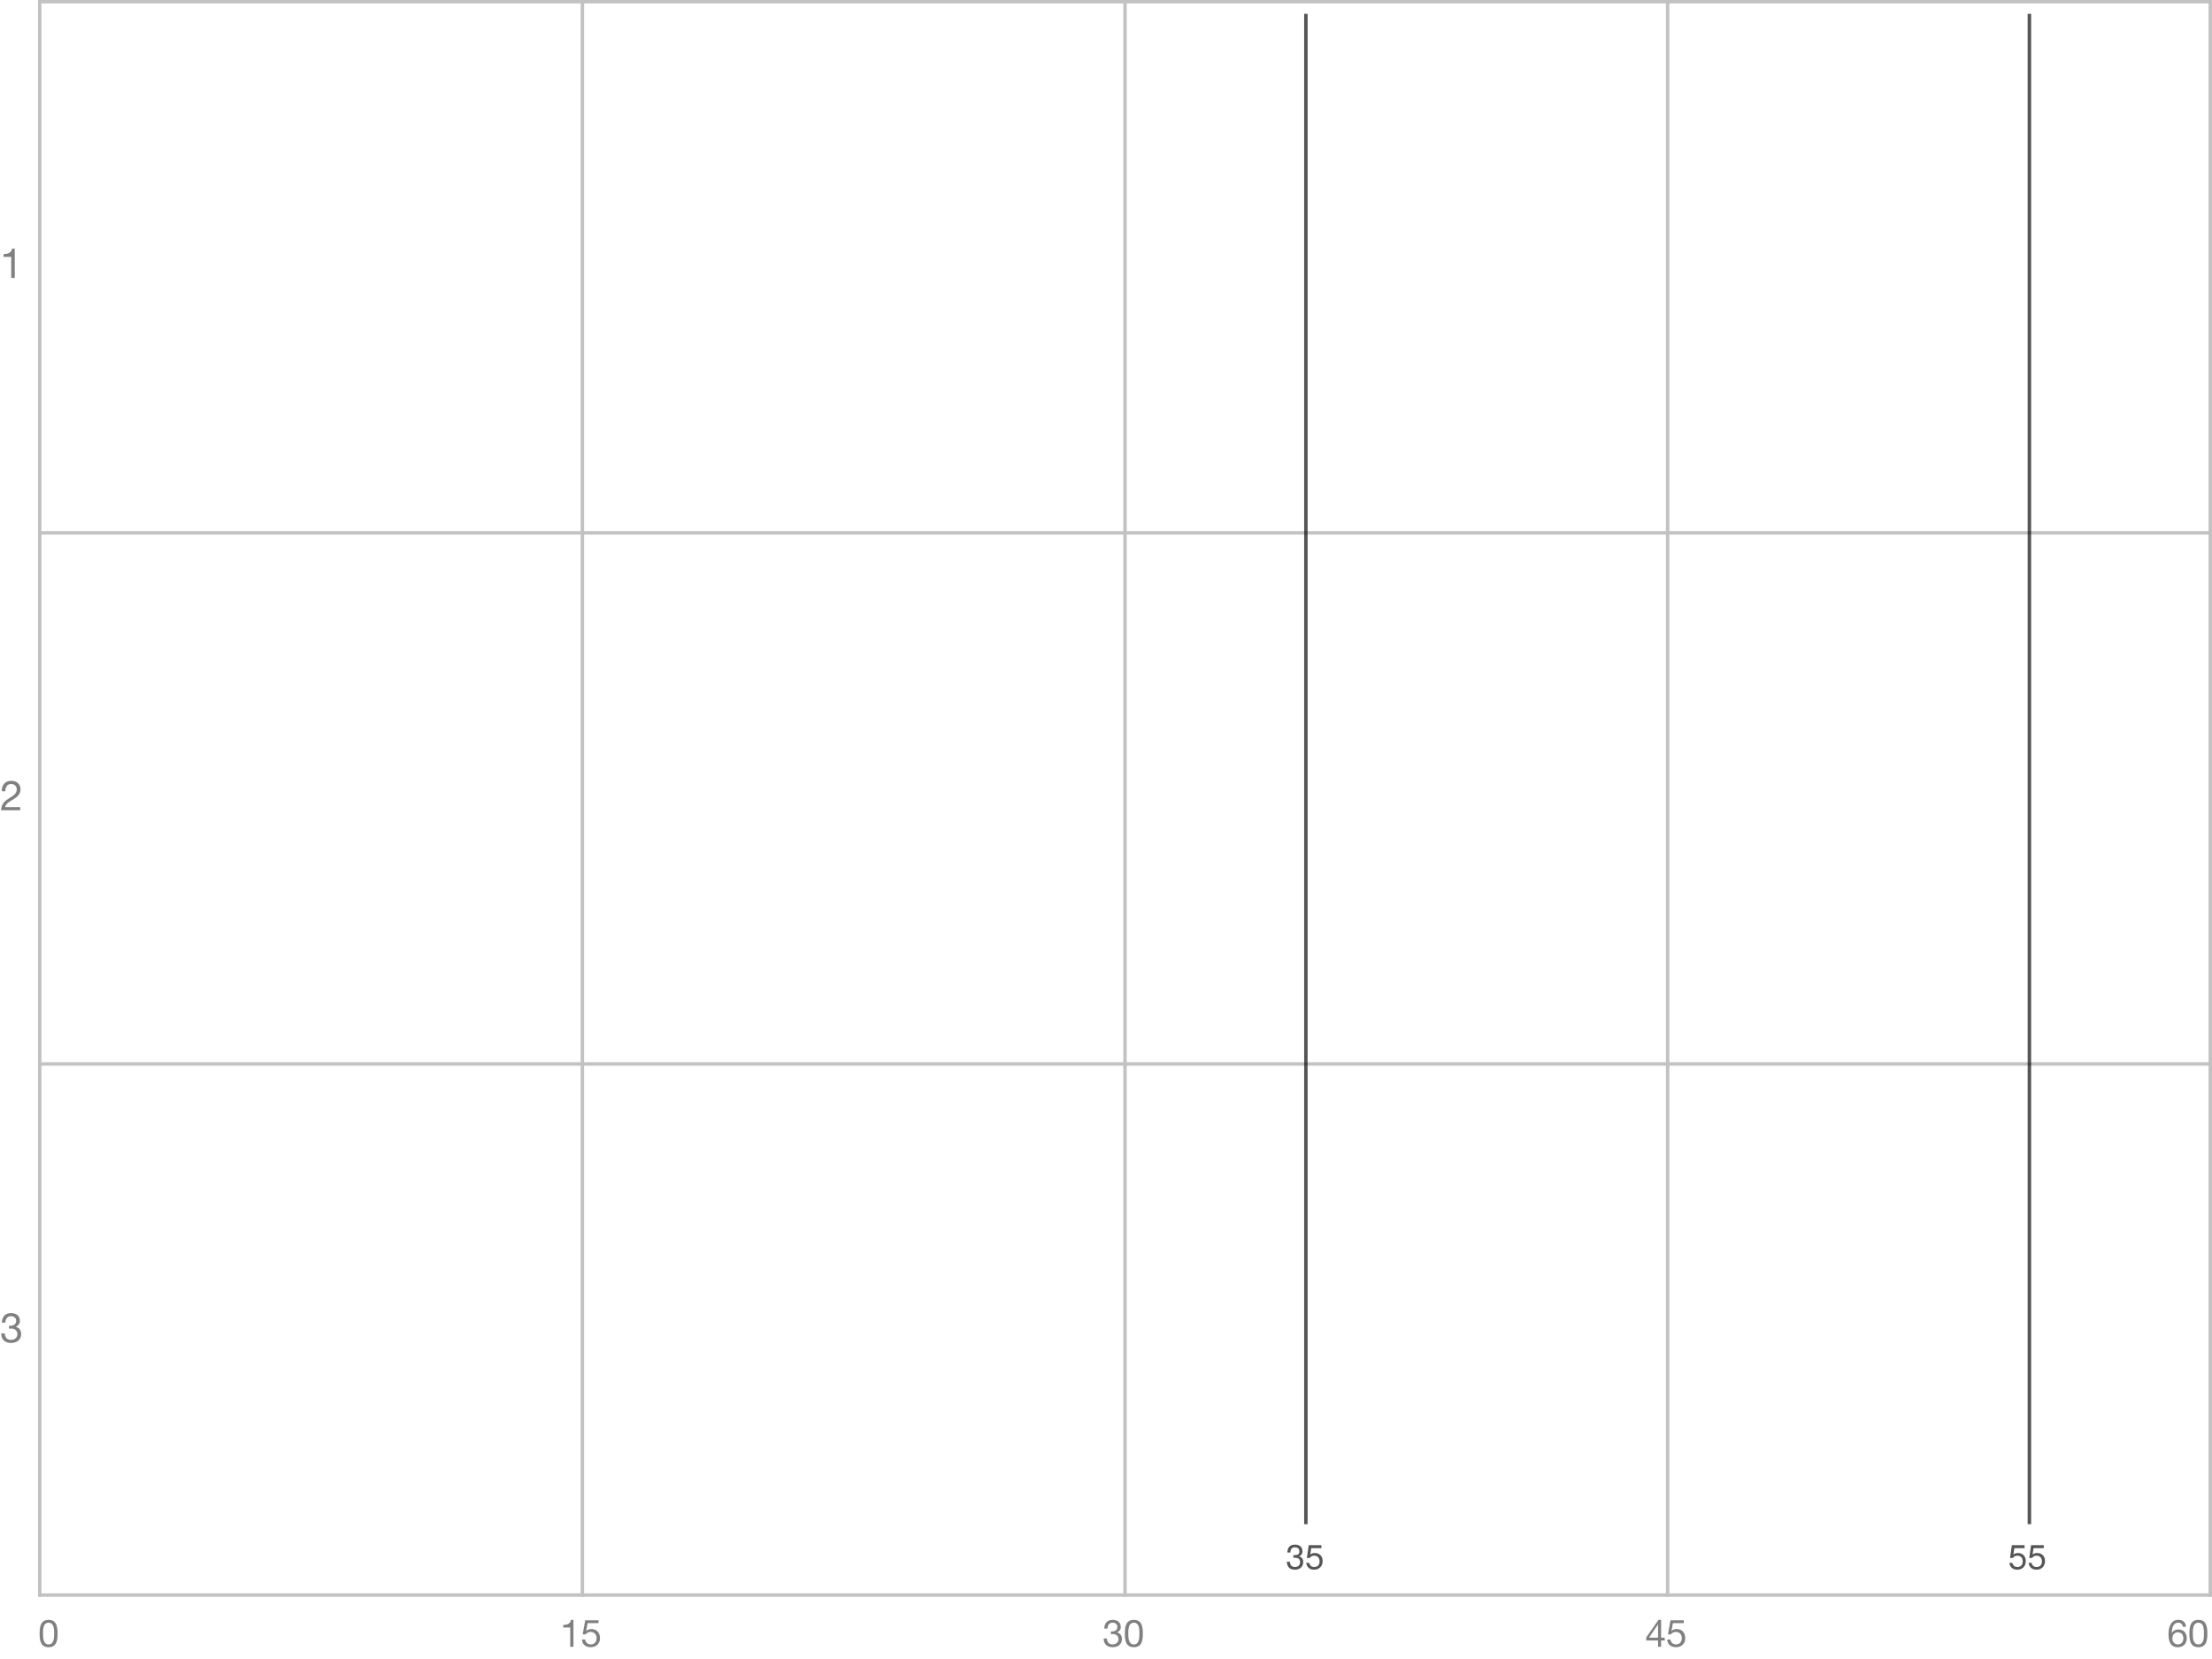
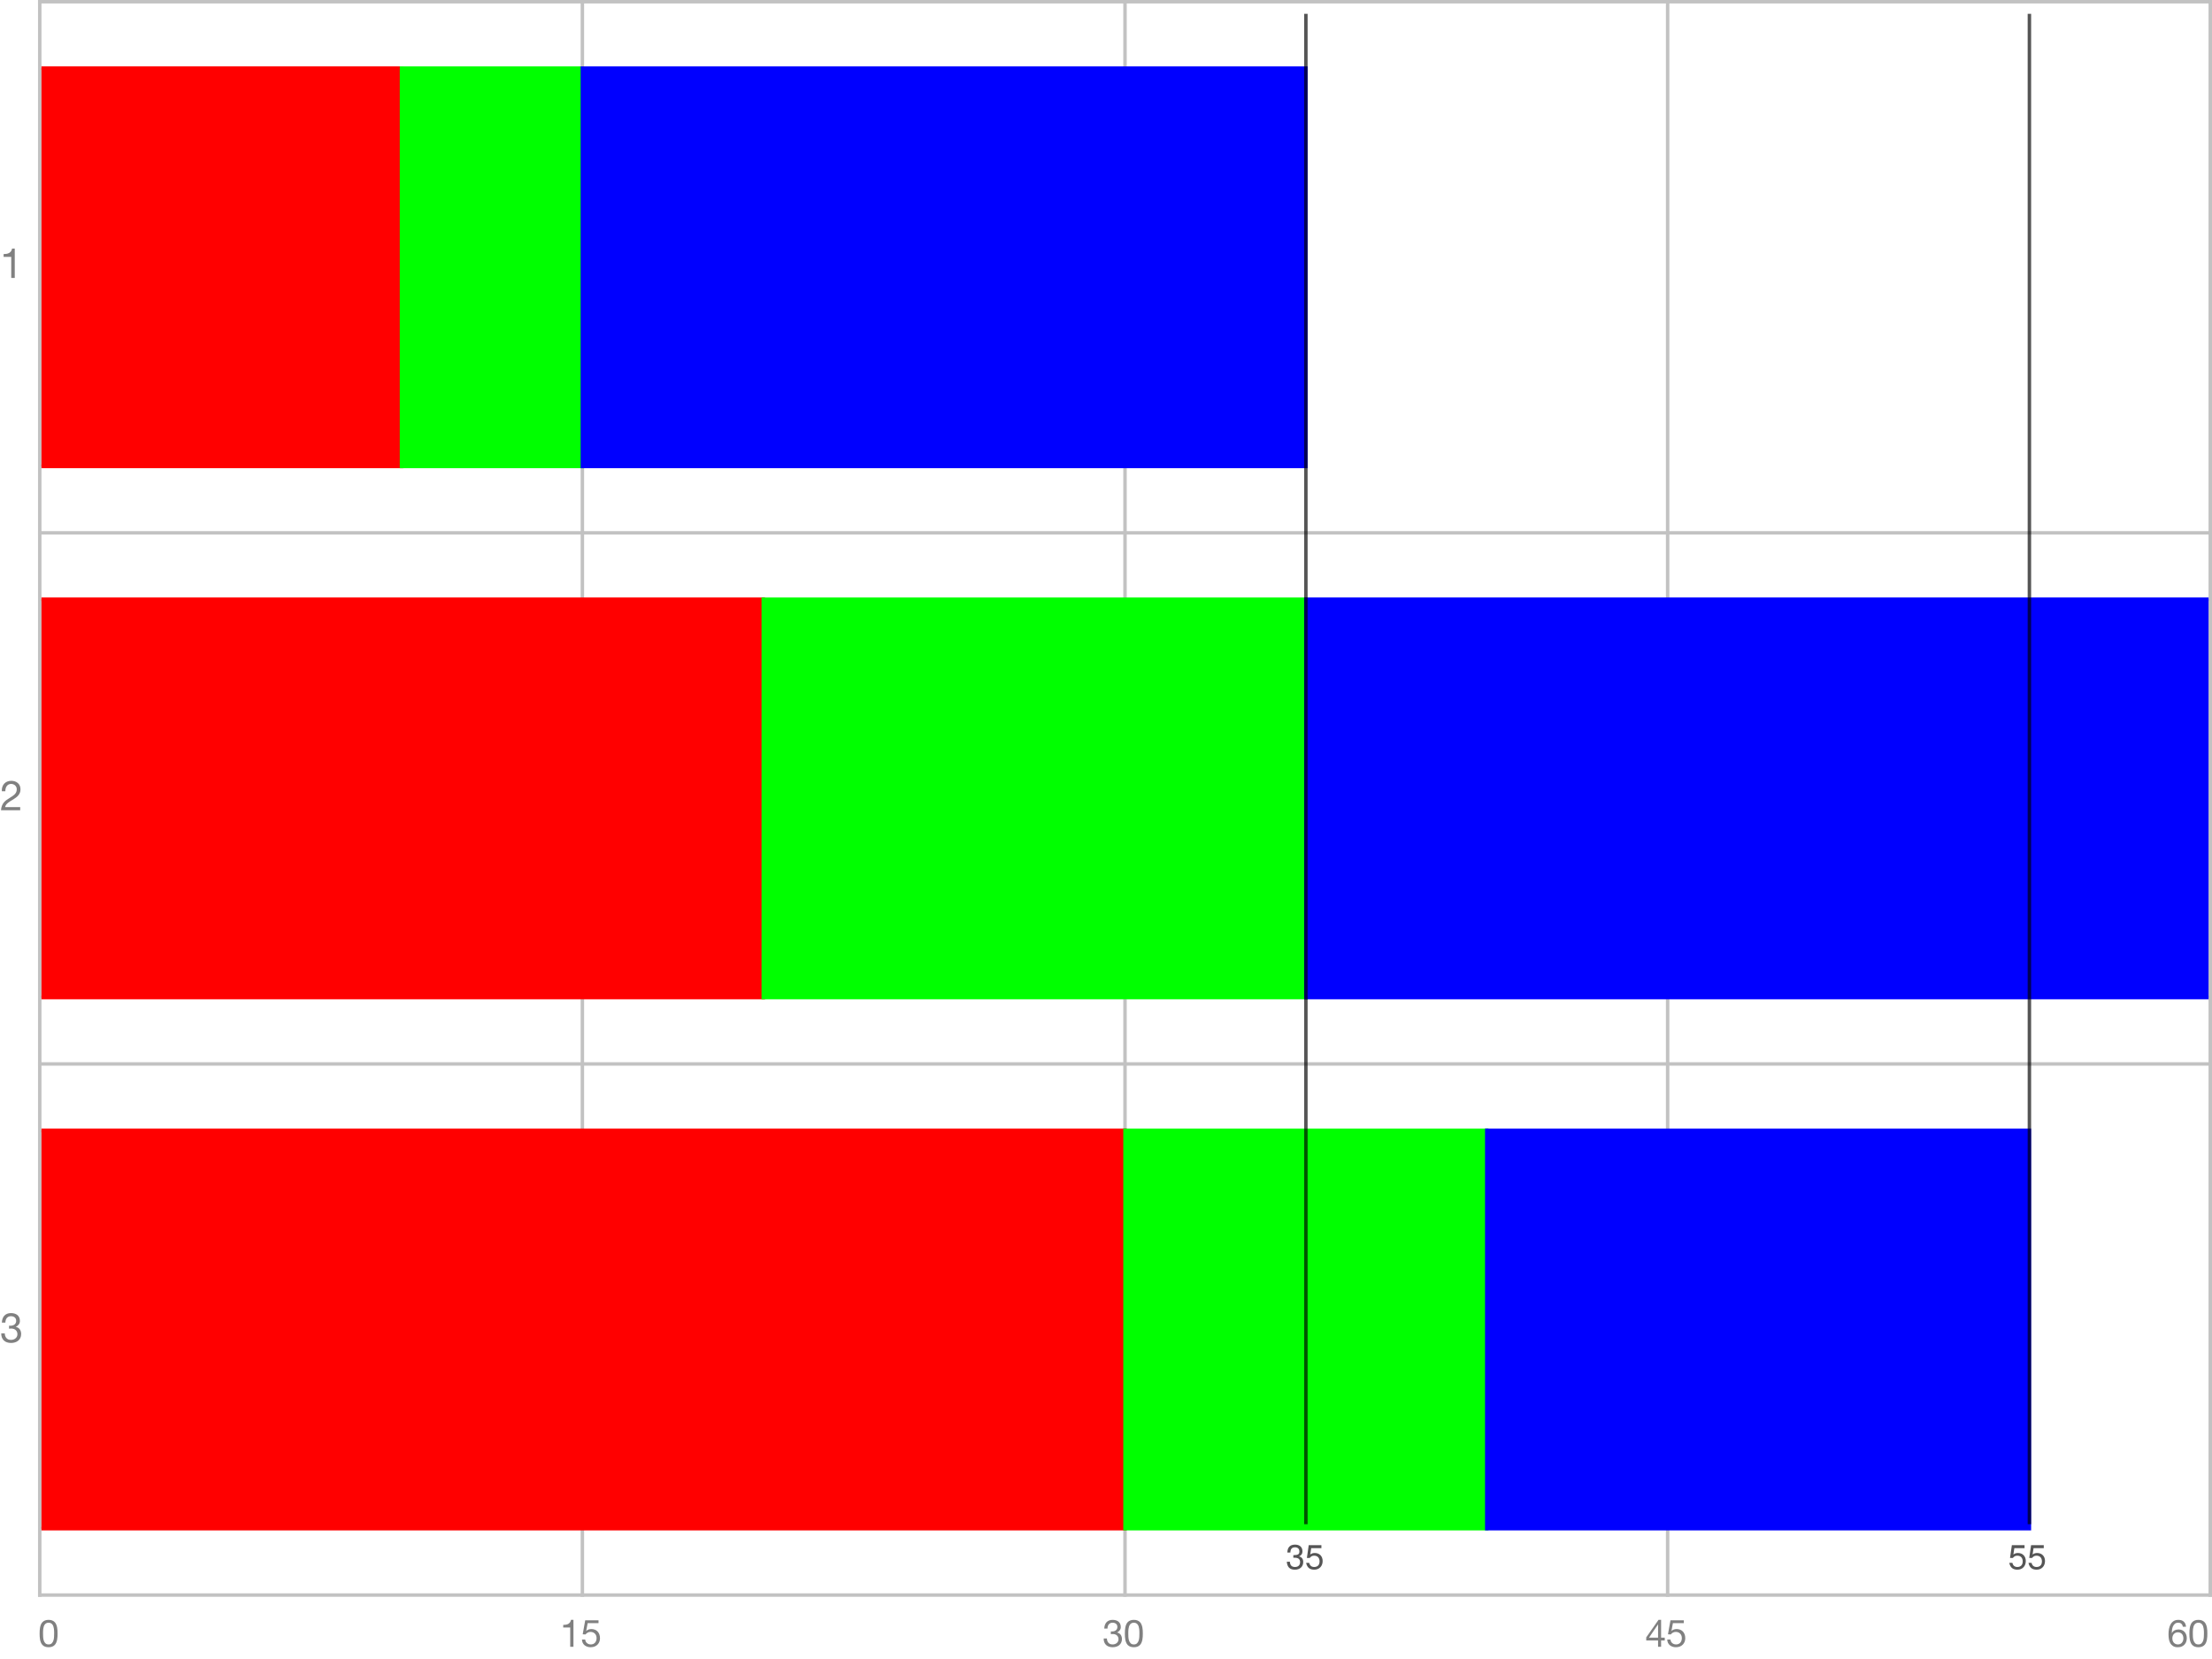
<svg xmlns="http://www.w3.org/2000/svg" color-interpolation="auto" color-rendering="auto" fill="black" fill-opacity="1" font-family="'Dialog'" font-size="12px" font-style="normal" font-weight="normal" height="480" image-rendering="auto" shape-rendering="auto" stroke="black" stroke-dasharray="none" stroke-dashoffset="0" stroke-linecap="square" stroke-linejoin="miter" stroke-miterlimit="10" stroke-opacity="1" stroke-width="1" text-rendering="auto" width="640">
  <defs id="genericDefs" />
  <g>
    <defs id="defs1">
      <clipPath clipPathUnits="userSpaceOnUse" id="clipPath1">
        <path d="M0 0 L7 0 L7 15 L0 15 L0 0 Z" />
      </clipPath>
      <clipPath clipPathUnits="userSpaceOnUse" id="clipPath2">
        <path d="M0 0 L6 0 L6 14 L0 14 L0 0 Z" />
      </clipPath>
      <clipPath clipPathUnits="userSpaceOnUse" id="clipPath3">
        <path d="M0 0 L12 0 L12 14 L0 14 L0 0 Z" />
      </clipPath>
      <clipPath clipPathUnits="userSpaceOnUse" id="clipPath4">
        <path d="M12 1 L639 1 L639 461 L12 461 L12 1 Z" />
      </clipPath>
      <clipPath clipPathUnits="userSpaceOnUse" id="clipPath5">
        <path d="M0 0 L0 13 L12 13 L12 0 Z" />
      </clipPath>
    </defs>
    <g color-interpolation="linearRGB" color-rendering="optimizeQuality" fill="rgb(194,194,194)" image-rendering="optimizeQuality" stroke="rgb(194,194,194)">
      <line fill="none" x1="11.5" x2="639.5" y1="0.5" y2="0.5" />
      <line fill="none" x1="11.5" x2="639.5" y1="154.167" y2="154.167" />
      <line fill="none" x1="11.5" x2="639.5" y1="307.833" y2="307.833" />
      <line fill="none" x1="11.5" x2="639.5" y1="461.5" y2="461.5" />
      <line fill="none" x1="11.5" x2="11.5" y1="0.5" y2="461.5" />
      <line fill="none" x1="168.5" x2="168.5" y1="0.5" y2="461.5" />
      <line fill="none" x1="325.5" x2="325.5" y1="0.5" y2="461.5" />
      <line fill="none" x1="482.5" x2="482.5" y1="0.5" y2="461.5" />
      <line fill="none" x1="639.5" x2="639.5" y1="0.5" y2="461.5" />
    </g>
    <g color-interpolation="linearRGB" color-rendering="optimizeQuality" fill="gray" font-family="'Helvetica Neue'" image-rendering="optimizeQuality" stroke="gray" transform="translate(0,377)">
      <path clip-path="url(#clipPath1)" d="M2.616 6.564 L2.616 7.428 Q2.904 7.392 3.228 7.392 Q3.612 7.392 3.942 7.494 Q4.272 7.596 4.512 7.806 Q4.752 8.016 4.896 8.322 Q5.04 8.628 5.04 9.024 Q5.04 9.408 4.89 9.714 Q4.74 10.02 4.488 10.23 Q4.236 10.44 3.9 10.554 Q3.564 10.668 3.192 10.668 Q2.316 10.668 1.86 10.146 Q1.404 9.624 1.38 8.796 L0.36 8.796 Q0.348 9.456 0.546 9.972 Q0.744 10.488 1.116 10.842 Q1.488 11.196 2.016 11.376 Q2.544 11.556 3.192 11.556 Q3.792 11.556 4.326 11.394 Q4.86 11.232 5.256 10.908 Q5.652 10.584 5.886 10.098 Q6.12 9.612 6.12 8.976 Q6.12 8.208 5.742 7.644 Q5.364 7.08 4.584 6.912 L4.584 6.888 Q5.088 6.66 5.424 6.216 Q5.76 5.772 5.76 5.196 Q5.76 4.608 5.562 4.176 Q5.364 3.744 5.016 3.468 Q4.668 3.192 4.194 3.054 Q3.72 2.916 3.168 2.916 Q2.532 2.916 2.046 3.12 Q1.56 3.324 1.236 3.684 Q0.912 4.044 0.738 4.548 Q0.564 5.052 0.54 5.664 L1.56 5.664 Q1.56 5.292 1.656 4.956 Q1.752 4.62 1.95 4.368 Q2.148 4.116 2.454 3.966 Q2.76 3.816 3.168 3.816 Q3.816 3.816 4.248 4.158 Q4.68 4.5 4.68 5.184 Q4.68 5.52 4.548 5.784 Q4.416 6.048 4.194 6.222 Q3.972 6.396 3.678 6.486 Q3.384 6.576 3.06 6.576 L2.844 6.576 Q2.784 6.576 2.724 6.576 Q2.676 6.576 2.616 6.564 Z" stroke="none" />
    </g>
    <g color-interpolation="linearRGB" color-rendering="optimizeQuality" fill="gray" font-family="'Helvetica Neue'" image-rendering="optimizeQuality" stroke="gray" transform="translate(0,223)">
      <path clip-path="url(#clipPath1)" d="M0.528 5.928 L1.548 5.928 Q1.536 5.544 1.626 5.166 Q1.716 4.788 1.92 4.488 Q2.124 4.188 2.442 4.002 Q2.76 3.816 3.204 3.816 Q3.54 3.816 3.84 3.924 Q4.14 4.032 4.362 4.236 Q4.584 4.44 4.716 4.722 Q4.848 5.004 4.848 5.352 Q4.848 5.796 4.71 6.132 Q4.572 6.468 4.302 6.756 Q4.032 7.044 3.624 7.326 Q3.216 7.608 2.676 7.944 Q2.232 8.208 1.824 8.508 Q1.416 8.808 1.092 9.204 Q0.768 9.6 0.558 10.134 Q0.348 10.668 0.288 11.424 L5.844 11.424 L5.844 10.524 L1.476 10.524 Q1.548 10.128 1.782 9.822 Q2.016 9.516 2.346 9.252 Q2.676 8.988 3.072 8.754 Q3.468 8.52 3.864 8.28 Q4.26 8.028 4.632 7.752 Q5.004 7.476 5.292 7.134 Q5.58 6.792 5.754 6.36 Q5.928 5.928 5.928 5.364 Q5.928 4.764 5.718 4.308 Q5.508 3.852 5.148 3.546 Q4.788 3.24 4.302 3.078 Q3.816 2.916 3.264 2.916 Q2.592 2.916 2.064 3.144 Q1.536 3.372 1.182 3.774 Q0.828 4.176 0.66 4.728 Q0.492 5.28 0.528 5.928 Z" stroke="none" />
    </g>
    <g color-interpolation="linearRGB" color-rendering="optimizeQuality" fill="gray" font-family="'Helvetica Neue'" image-rendering="optimizeQuality" stroke="gray" transform="translate(0,69)">
      <path clip-path="url(#clipPath1)" d="M4.272 11.424 L4.272 2.916 L3.492 2.916 Q3.408 3.396 3.18 3.708 Q2.952 4.02 2.622 4.2 Q2.292 4.38 1.884 4.446 Q1.476 4.512 1.044 4.512 L1.044 5.328 L3.252 5.328 L3.252 11.424 Z" stroke="none" />
    </g>
    <g color-interpolation="linearRGB" color-rendering="optimizeQuality" fill="gray" font-family="'Helvetica Neue'" font-size="11px" image-rendering="optimizeQuality" stroke="gray" transform="translate(11,466)">
      <path clip-path="url(#clipPath2)" d="M1.452 6.633 Q1.452 6.347 1.458 6 Q1.463 5.654 1.512 5.308 Q1.562 4.961 1.655 4.631 Q1.749 4.301 1.931 4.053 Q2.112 3.806 2.387 3.652 Q2.662 3.498 3.058 3.498 Q3.454 3.498 3.729 3.652 Q4.004 3.806 4.186 4.053 Q4.367 4.301 4.46 4.631 Q4.554 4.961 4.604 5.308 Q4.653 5.654 4.659 6 Q4.664 6.347 4.664 6.633 Q4.664 7.073 4.636 7.617 Q4.609 8.162 4.46 8.64 Q4.312 9.119 3.982 9.449 Q3.652 9.779 3.058 9.779 Q2.464 9.779 2.134 9.449 Q1.804 9.119 1.655 8.64 Q1.507 8.162 1.48 7.617 Q1.452 7.073 1.452 6.633 ZM0.462 6.644 Q0.462 7.073 0.484 7.535 Q0.506 7.997 0.594 8.437 Q0.682 8.877 0.847 9.268 Q1.012 9.658 1.298 9.955 Q1.584 10.252 2.018 10.422 Q2.453 10.593 3.058 10.593 Q3.674 10.593 4.103 10.422 Q4.532 10.252 4.818 9.955 Q5.104 9.658 5.269 9.268 Q5.434 8.877 5.522 8.437 Q5.61 7.997 5.632 7.535 Q5.654 7.073 5.654 6.644 Q5.654 6.215 5.632 5.753 Q5.61 5.291 5.522 4.851 Q5.434 4.411 5.269 4.015 Q5.104 3.619 4.818 3.322 Q4.532 3.025 4.098 2.849 Q3.663 2.673 3.058 2.673 Q2.453 2.673 2.018 2.849 Q1.584 3.025 1.298 3.322 Q1.012 3.619 0.847 4.015 Q0.682 4.411 0.594 4.851 Q0.506 5.291 0.484 5.753 Q0.462 6.215 0.462 6.644 Z" stroke="none" />
    </g>
    <g color-interpolation="linearRGB" color-rendering="optimizeQuality" fill="gray" font-family="'Helvetica Neue'" font-size="11px" image-rendering="optimizeQuality" stroke="gray" transform="translate(162,466)">
      <path clip-path="url(#clipPath3)" d="M3.916 10.472 L3.916 2.673 L3.201 2.673 Q3.124 3.113 2.915 3.399 Q2.706 3.685 2.404 3.85 Q2.101 4.015 1.727 4.075 Q1.353 4.136 0.957 4.136 L0.957 4.884 L2.981 4.884 L2.981 10.472 ZM11.17 3.63 L11.17 2.805 L7.32 2.805 L6.594 6.853 L7.397 6.897 Q7.672 6.567 8.03 6.364 Q8.387 6.16 8.849 6.16 Q9.245 6.16 9.569 6.292 Q9.894 6.424 10.125 6.66 Q10.356 6.897 10.482 7.221 Q10.609 7.546 10.609 7.931 Q10.609 8.393 10.477 8.739 Q10.345 9.086 10.12 9.317 Q9.894 9.548 9.591 9.664 Q9.289 9.779 8.959 9.779 Q8.607 9.779 8.316 9.675 Q8.024 9.57 7.809 9.377 Q7.595 9.185 7.468 8.927 Q7.342 8.668 7.32 8.371 L6.385 8.371 Q6.396 8.899 6.594 9.317 Q6.792 9.735 7.133 10.015 Q7.474 10.296 7.92 10.444 Q8.365 10.593 8.871 10.593 Q9.553 10.593 10.065 10.379 Q10.576 10.164 10.917 9.801 Q11.258 9.438 11.428 8.97 Q11.599 8.503 11.599 8.008 Q11.599 7.337 11.401 6.837 Q11.203 6.336 10.862 6 Q10.521 5.665 10.059 5.5 Q9.597 5.335 9.08 5.335 Q8.684 5.335 8.283 5.473 Q7.881 5.61 7.628 5.896 L7.606 5.874 L8.024 3.63 Z" stroke="none" />
    </g>
    <g color-interpolation="linearRGB" color-rendering="optimizeQuality" fill="gray" font-family="'Helvetica Neue'" font-size="11px" image-rendering="optimizeQuality" stroke="gray" transform="translate(319,466)">
      <path clip-path="url(#clipPath3)" d="M2.398 6.017 L2.398 6.809 Q2.662 6.776 2.959 6.776 Q3.311 6.776 3.614 6.87 Q3.916 6.963 4.136 7.155 Q4.356 7.348 4.488 7.628 Q4.62 7.909 4.62 8.272 Q4.62 8.624 4.482 8.905 Q4.345 9.185 4.114 9.377 Q3.883 9.57 3.575 9.675 Q3.267 9.779 2.926 9.779 Q2.123 9.779 1.705 9.3 Q1.287 8.822 1.265 8.063 L0.33 8.063 Q0.319 8.668 0.5 9.141 Q0.682 9.614 1.023 9.938 Q1.364 10.263 1.848 10.428 Q2.332 10.593 2.926 10.593 Q3.476 10.593 3.966 10.444 Q4.455 10.296 4.818 9.999 Q5.181 9.702 5.396 9.257 Q5.61 8.811 5.61 8.228 Q5.61 7.524 5.263 7.007 Q4.917 6.49 4.202 6.336 L4.202 6.314 Q4.664 6.105 4.972 5.698 Q5.28 5.291 5.28 4.763 Q5.28 4.224 5.098 3.828 Q4.917 3.432 4.598 3.179 Q4.279 2.926 3.845 2.8 Q3.41 2.673 2.904 2.673 Q2.321 2.673 1.875 2.86 Q1.43 3.047 1.133 3.377 Q0.836 3.707 0.676 4.169 Q0.517 4.631 0.495 5.192 L1.43 5.192 Q1.43 4.851 1.518 4.543 Q1.606 4.235 1.788 4.004 Q1.969 3.773 2.249 3.635 Q2.53 3.498 2.904 3.498 Q3.498 3.498 3.894 3.812 Q4.29 4.125 4.29 4.752 Q4.29 5.06 4.169 5.302 Q4.048 5.544 3.845 5.704 Q3.641 5.863 3.372 5.946 Q3.102 6.028 2.805 6.028 L2.607 6.028 Q2.552 6.028 2.497 6.028 Q2.453 6.028 2.398 6.017 ZM7.452 6.633 Q7.452 6.347 7.457 6 Q7.463 5.654 7.513 5.308 Q7.562 4.961 7.655 4.631 Q7.749 4.301 7.931 4.053 Q8.112 3.806 8.387 3.652 Q8.662 3.498 9.058 3.498 Q9.454 3.498 9.729 3.652 Q10.004 3.806 10.185 4.053 Q10.367 4.301 10.46 4.631 Q10.554 4.961 10.604 5.308 Q10.653 5.654 10.659 6 Q10.664 6.347 10.664 6.633 Q10.664 7.073 10.636 7.617 Q10.609 8.162 10.46 8.64 Q10.312 9.119 9.982 9.449 Q9.652 9.779 9.058 9.779 Q8.464 9.779 8.134 9.449 Q7.804 9.119 7.655 8.64 Q7.507 8.162 7.479 7.617 Q7.452 7.073 7.452 6.633 ZM6.462 6.644 Q6.462 7.073 6.484 7.535 Q6.506 7.997 6.594 8.437 Q6.682 8.877 6.847 9.268 Q7.012 9.658 7.298 9.955 Q7.584 10.252 8.018 10.422 Q8.453 10.593 9.058 10.593 Q9.674 10.593 10.103 10.422 Q10.532 10.252 10.818 9.955 Q11.104 9.658 11.269 9.268 Q11.434 8.877 11.522 8.437 Q11.61 7.997 11.632 7.535 Q11.654 7.073 11.654 6.644 Q11.654 6.215 11.632 5.753 Q11.61 5.291 11.522 4.851 Q11.434 4.411 11.269 4.015 Q11.104 3.619 10.818 3.322 Q10.532 3.025 10.098 2.849 Q9.663 2.673 9.058 2.673 Q8.453 2.673 8.018 2.849 Q7.584 3.025 7.298 3.322 Q7.012 3.619 6.847 4.015 Q6.682 4.411 6.594 4.851 Q6.506 5.291 6.484 5.753 Q6.462 6.215 6.462 6.644 Z" stroke="none" />
    </g>
    <g color-interpolation="linearRGB" color-rendering="optimizeQuality" fill="gray" font-family="'Helvetica Neue'" font-size="11px" image-rendering="optimizeQuality" stroke="gray" transform="translate(476,466)">
      <path clip-path="url(#clipPath3)" d="M3.729 7.821 L1.111 7.821 L3.707 4.004 L3.729 4.004 ZM4.609 7.821 L4.609 2.673 L3.861 2.673 L0.308 7.744 L0.308 8.646 L3.729 8.646 L3.729 10.472 L4.609 10.472 L4.609 8.646 L5.665 8.646 L5.665 7.821 ZM11.17 3.63 L11.17 2.805 L7.32 2.805 L6.594 6.853 L7.397 6.897 Q7.672 6.567 8.03 6.364 Q8.387 6.16 8.849 6.16 Q9.245 6.16 9.569 6.292 Q9.894 6.424 10.125 6.66 Q10.356 6.897 10.482 7.221 Q10.609 7.546 10.609 7.931 Q10.609 8.393 10.477 8.739 Q10.345 9.086 10.12 9.317 Q9.894 9.548 9.591 9.664 Q9.289 9.779 8.959 9.779 Q8.607 9.779 8.316 9.675 Q8.024 9.57 7.809 9.377 Q7.595 9.185 7.468 8.927 Q7.342 8.668 7.32 8.371 L6.385 8.371 Q6.396 8.899 6.594 9.317 Q6.792 9.735 7.133 10.015 Q7.474 10.296 7.92 10.444 Q8.365 10.593 8.871 10.593 Q9.553 10.593 10.065 10.379 Q10.576 10.164 10.917 9.801 Q11.258 9.438 11.428 8.97 Q11.599 8.503 11.599 8.008 Q11.599 7.337 11.401 6.837 Q11.203 6.336 10.862 6 Q10.521 5.665 10.059 5.5 Q9.597 5.335 9.08 5.335 Q8.684 5.335 8.283 5.473 Q7.881 5.61 7.628 5.896 L7.606 5.874 L8.024 3.63 Z" stroke="none" />
    </g>
    <g color-interpolation="linearRGB" color-rendering="optimizeQuality" fill="gray" font-family="'Helvetica Neue'" font-size="11px" image-rendering="optimizeQuality" stroke="gray" transform="translate(627,466)">
      <path clip-path="url(#clipPath3)" d="M4.554 4.664 L5.489 4.664 Q5.401 3.696 4.829 3.184 Q4.257 2.673 3.289 2.673 Q2.453 2.673 1.903 3.025 Q1.353 3.377 1.023 3.96 Q0.693 4.543 0.555 5.296 Q0.418 6.05 0.418 6.853 Q0.418 7.469 0.511 8.129 Q0.605 8.789 0.891 9.339 Q1.177 9.889 1.705 10.241 Q2.233 10.593 3.102 10.593 Q3.839 10.593 4.34 10.345 Q4.84 10.098 5.143 9.719 Q5.445 9.339 5.577 8.877 Q5.709 8.415 5.709 7.986 Q5.709 7.447 5.544 6.985 Q5.379 6.523 5.077 6.182 Q4.774 5.841 4.329 5.649 Q3.883 5.456 3.322 5.456 Q2.684 5.456 2.195 5.698 Q1.705 5.94 1.375 6.479 L1.353 6.457 Q1.364 6.006 1.441 5.489 Q1.518 4.972 1.722 4.527 Q1.925 4.081 2.288 3.789 Q2.651 3.498 3.245 3.498 Q3.806 3.498 4.147 3.817 Q4.488 4.136 4.554 4.664 ZM3.146 6.281 Q3.542 6.281 3.839 6.424 Q4.136 6.567 4.334 6.803 Q4.532 7.04 4.625 7.364 Q4.719 7.689 4.719 8.052 Q4.719 8.393 4.614 8.707 Q4.51 9.02 4.312 9.262 Q4.114 9.504 3.822 9.642 Q3.531 9.779 3.146 9.779 Q2.761 9.779 2.458 9.642 Q2.156 9.504 1.952 9.273 Q1.749 9.042 1.639 8.723 Q1.529 8.404 1.529 8.041 Q1.529 7.678 1.633 7.354 Q1.738 7.029 1.947 6.793 Q2.156 6.556 2.453 6.418 Q2.75 6.281 3.146 6.281 ZM7.452 6.633 Q7.452 6.347 7.457 6 Q7.463 5.654 7.513 5.308 Q7.562 4.961 7.655 4.631 Q7.749 4.301 7.931 4.053 Q8.112 3.806 8.387 3.652 Q8.662 3.498 9.058 3.498 Q9.454 3.498 9.729 3.652 Q10.004 3.806 10.185 4.053 Q10.367 4.301 10.46 4.631 Q10.554 4.961 10.604 5.308 Q10.653 5.654 10.659 6 Q10.664 6.347 10.664 6.633 Q10.664 7.073 10.636 7.617 Q10.609 8.162 10.46 8.64 Q10.312 9.119 9.982 9.449 Q9.652 9.779 9.058 9.779 Q8.464 9.779 8.134 9.449 Q7.804 9.119 7.655 8.64 Q7.507 8.162 7.479 7.617 Q7.452 7.073 7.452 6.633 ZM6.462 6.644 Q6.462 7.073 6.484 7.535 Q6.506 7.997 6.594 8.437 Q6.682 8.877 6.847 9.268 Q7.012 9.658 7.298 9.955 Q7.584 10.252 8.018 10.422 Q8.453 10.593 9.058 10.593 Q9.674 10.593 10.103 10.422 Q10.532 10.252 10.818 9.955 Q11.104 9.658 11.269 9.268 Q11.434 8.877 11.522 8.437 Q11.61 7.997 11.632 7.535 Q11.654 7.073 11.654 6.644 Q11.654 6.215 11.632 5.753 Q11.61 5.291 11.522 4.851 Q11.434 4.411 11.269 4.015 Q11.104 3.619 10.818 3.322 Q10.532 3.025 10.098 2.849 Q9.663 2.673 9.058 2.673 Q8.453 2.673 8.018 2.849 Q7.584 3.025 7.298 3.322 Q7.012 3.619 6.847 4.015 Q6.682 4.411 6.594 4.851 Q6.506 5.291 6.484 5.753 Q6.462 6.215 6.462 6.644 Z" stroke="none" />
    </g>
-     <g color-interpolation="linearRGB" color-rendering="optimizeQuality" fill="rgb(194,194,194)" image-rendering="optimizeQuality" stroke="rgb(194,194,194)">
-       <line clip-path="url(#clipPath4)" fill="none" x1="11.5" x2="11.5" y1="0.5" y2="461.5" />
+     <g color-interpolation="linearRGB" color-rendering="optimizeQuality" fill="red" image-rendering="optimizeQuality" stroke="red">
+       <rect clip-path="url(#clipPath4)" height="115.25" stroke="none" width="104.667" x="11.5" y="19.708" />
+       <rect clip-path="url(#clipPath4)" fill="none" height="115.25" width="104.667" x="11.5" y="19.708" />
+       <rect clip-path="url(#clipPath4)" height="115.25" stroke="none" width="209.333" x="11.5" y="173.375" />
+       <rect clip-path="url(#clipPath4)" fill="none" height="115.25" width="209.333" x="11.5" y="173.375" />
+       <rect clip-path="url(#clipPath4)" height="115.25" stroke="none" width="314" x="11.5" y="327.042" />
+       <rect clip-path="url(#clipPath4)" fill="none" height="115.25" width="314" x="11.5" y="327.042" />
+       <rect clip-path="url(#clipPath4)" fill="lime" height="115.25" stroke="none" width="52.333" x="116.167" y="19.708" />
+       <rect clip-path="url(#clipPath4)" fill="none" height="115.25" stroke="lime" width="52.333" x="116.167" y="19.708" />
+       <rect clip-path="url(#clipPath4)" fill="lime" height="115.25" stroke="none" width="157" x="220.833" y="173.375" />
+       <rect clip-path="url(#clipPath4)" fill="none" height="115.25" stroke="lime" width="157" x="220.833" y="173.375" />
+       <rect clip-path="url(#clipPath4)" fill="lime" height="115.25" stroke="none" width="104.667" x="325.5" y="327.042" />
+       <rect clip-path="url(#clipPath4)" fill="none" height="115.25" stroke="lime" width="104.667" x="325.5" y="327.042" />
+       <rect clip-path="url(#clipPath4)" fill="blue" height="115.25" stroke="none" width="209.333" x="168.5" y="19.708" />
+       <rect clip-path="url(#clipPath4)" fill="none" height="115.25" stroke="blue" width="209.333" x="168.5" y="19.708" />
+       <rect clip-path="url(#clipPath4)" fill="blue" height="115.25" stroke="none" width="261.667" x="377.833" y="173.375" />
+       <rect clip-path="url(#clipPath4)" fill="none" height="115.25" stroke="blue" width="261.667" x="377.833" y="173.375" />
+       <rect clip-path="url(#clipPath4)" fill="blue" height="115.25" stroke="none" width="157" x="430.167" y="327.042" />
+       <rect clip-path="url(#clipPath4)" fill="none" height="115.25" stroke="blue" width="157" x="430.167" y="327.042" />
+       <line clip-path="url(#clipPath4)" fill="none" stroke="rgb(194,194,194)" x1="11.5" x2="11.5" y1="0.5" y2="461.5" />
    </g>
    <g color-interpolation="linearRGB" color-rendering="optimizeQuality" fill="rgb(0,0,0)" fill-opacity="0.667" font-family="'Helvetica Neue'" font-size="10px" image-rendering="optimizeQuality" stroke="rgb(0,0,0)" stroke-opacity="0.667" text-rendering="optimizeLegibility" transform="translate(372,444)">
      <text clip-path="url(#clipPath5)" stroke="none" x="0" xml:space="preserve" y="10">35</text>
    </g>
    <g color-interpolation="linearRGB" color-rendering="optimizeQuality" fill="rgb(0,0,0)" fill-opacity="0.667" font-family="'Helvetica Neue'" font-size="10px" image-rendering="optimizeQuality" stroke="rgb(0,0,0)" stroke-opacity="0.667" text-rendering="optimizeLegibility" transform="translate(581,444)">
      <text clip-path="url(#clipPath5)" stroke="none" x="0" xml:space="preserve" y="10">55</text>
    </g>
    <g color-interpolation="linearRGB" color-rendering="optimizeQuality" fill="rgb(0,0,0)" fill-opacity="0.667" image-rendering="optimizeQuality" stroke="rgb(0,0,0)" stroke-opacity="0.667">
      <line clip-path="url(#clipPath4)" fill="none" x1="377.833" x2="377.833" y1="440.5" y2="4.5" />
      <line clip-path="url(#clipPath4)" fill="none" x1="587.167" x2="587.167" y1="440.5" y2="4.5" />
    </g>
  </g>
</svg>
